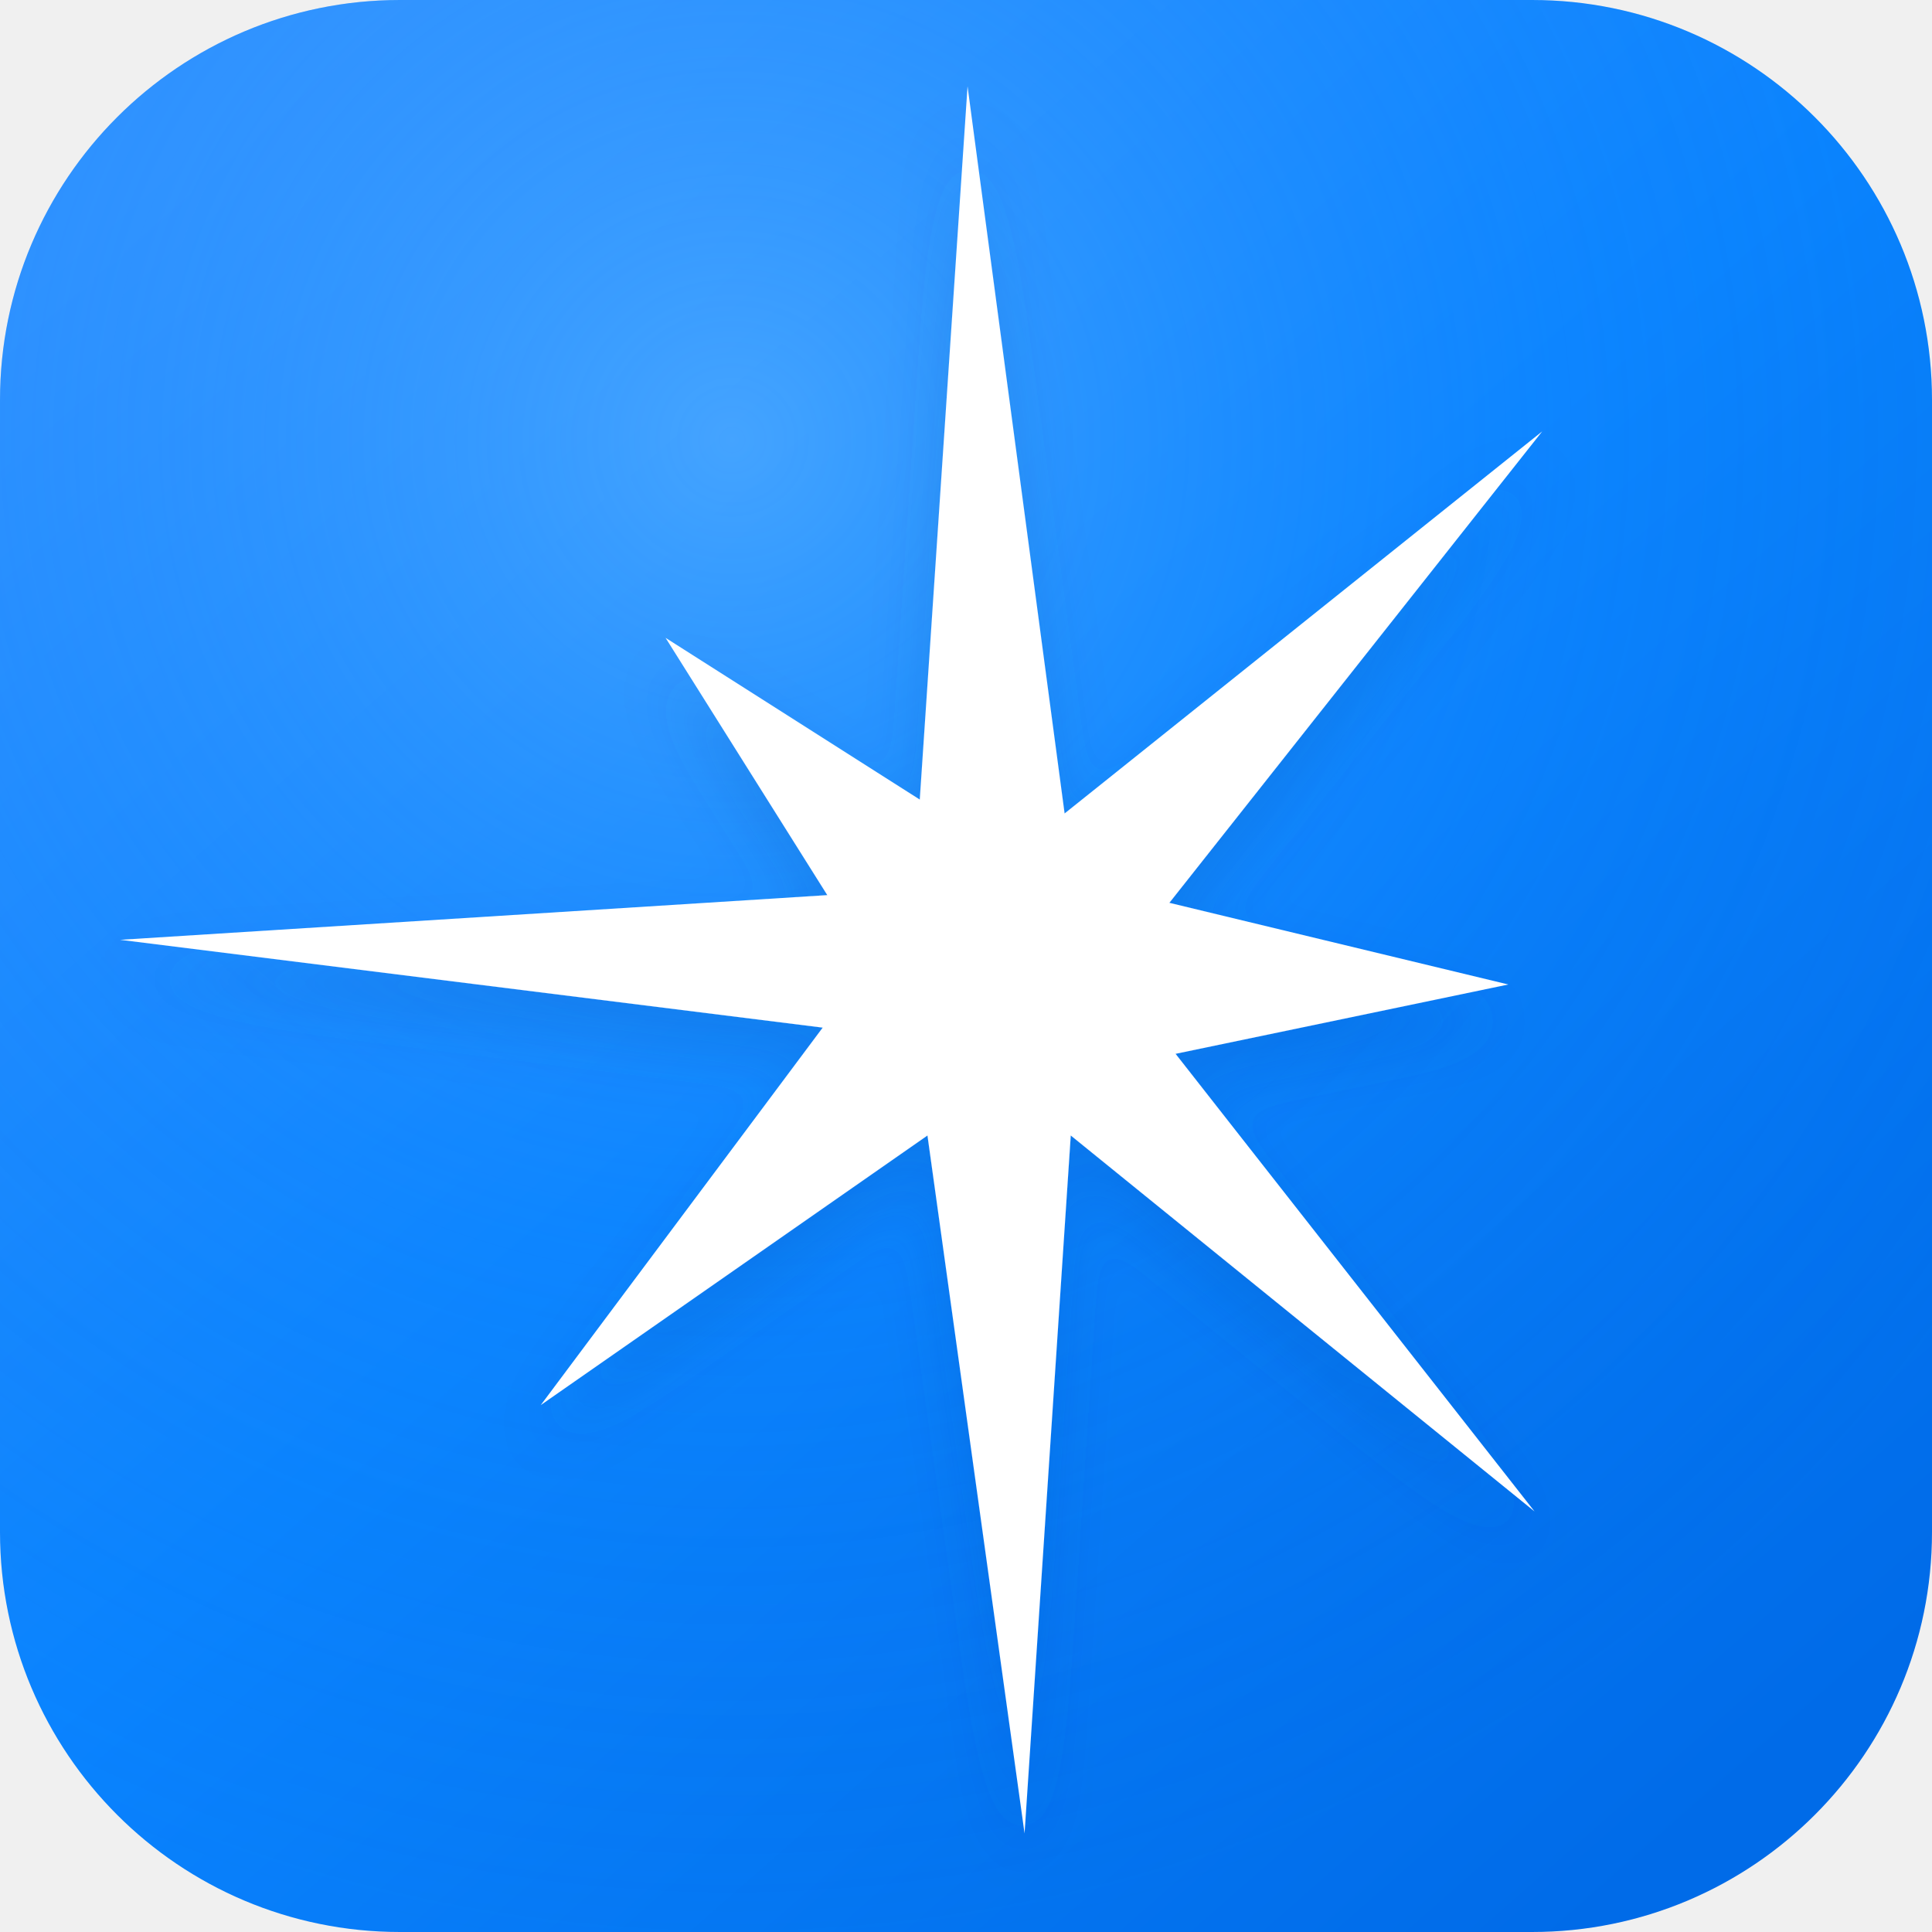
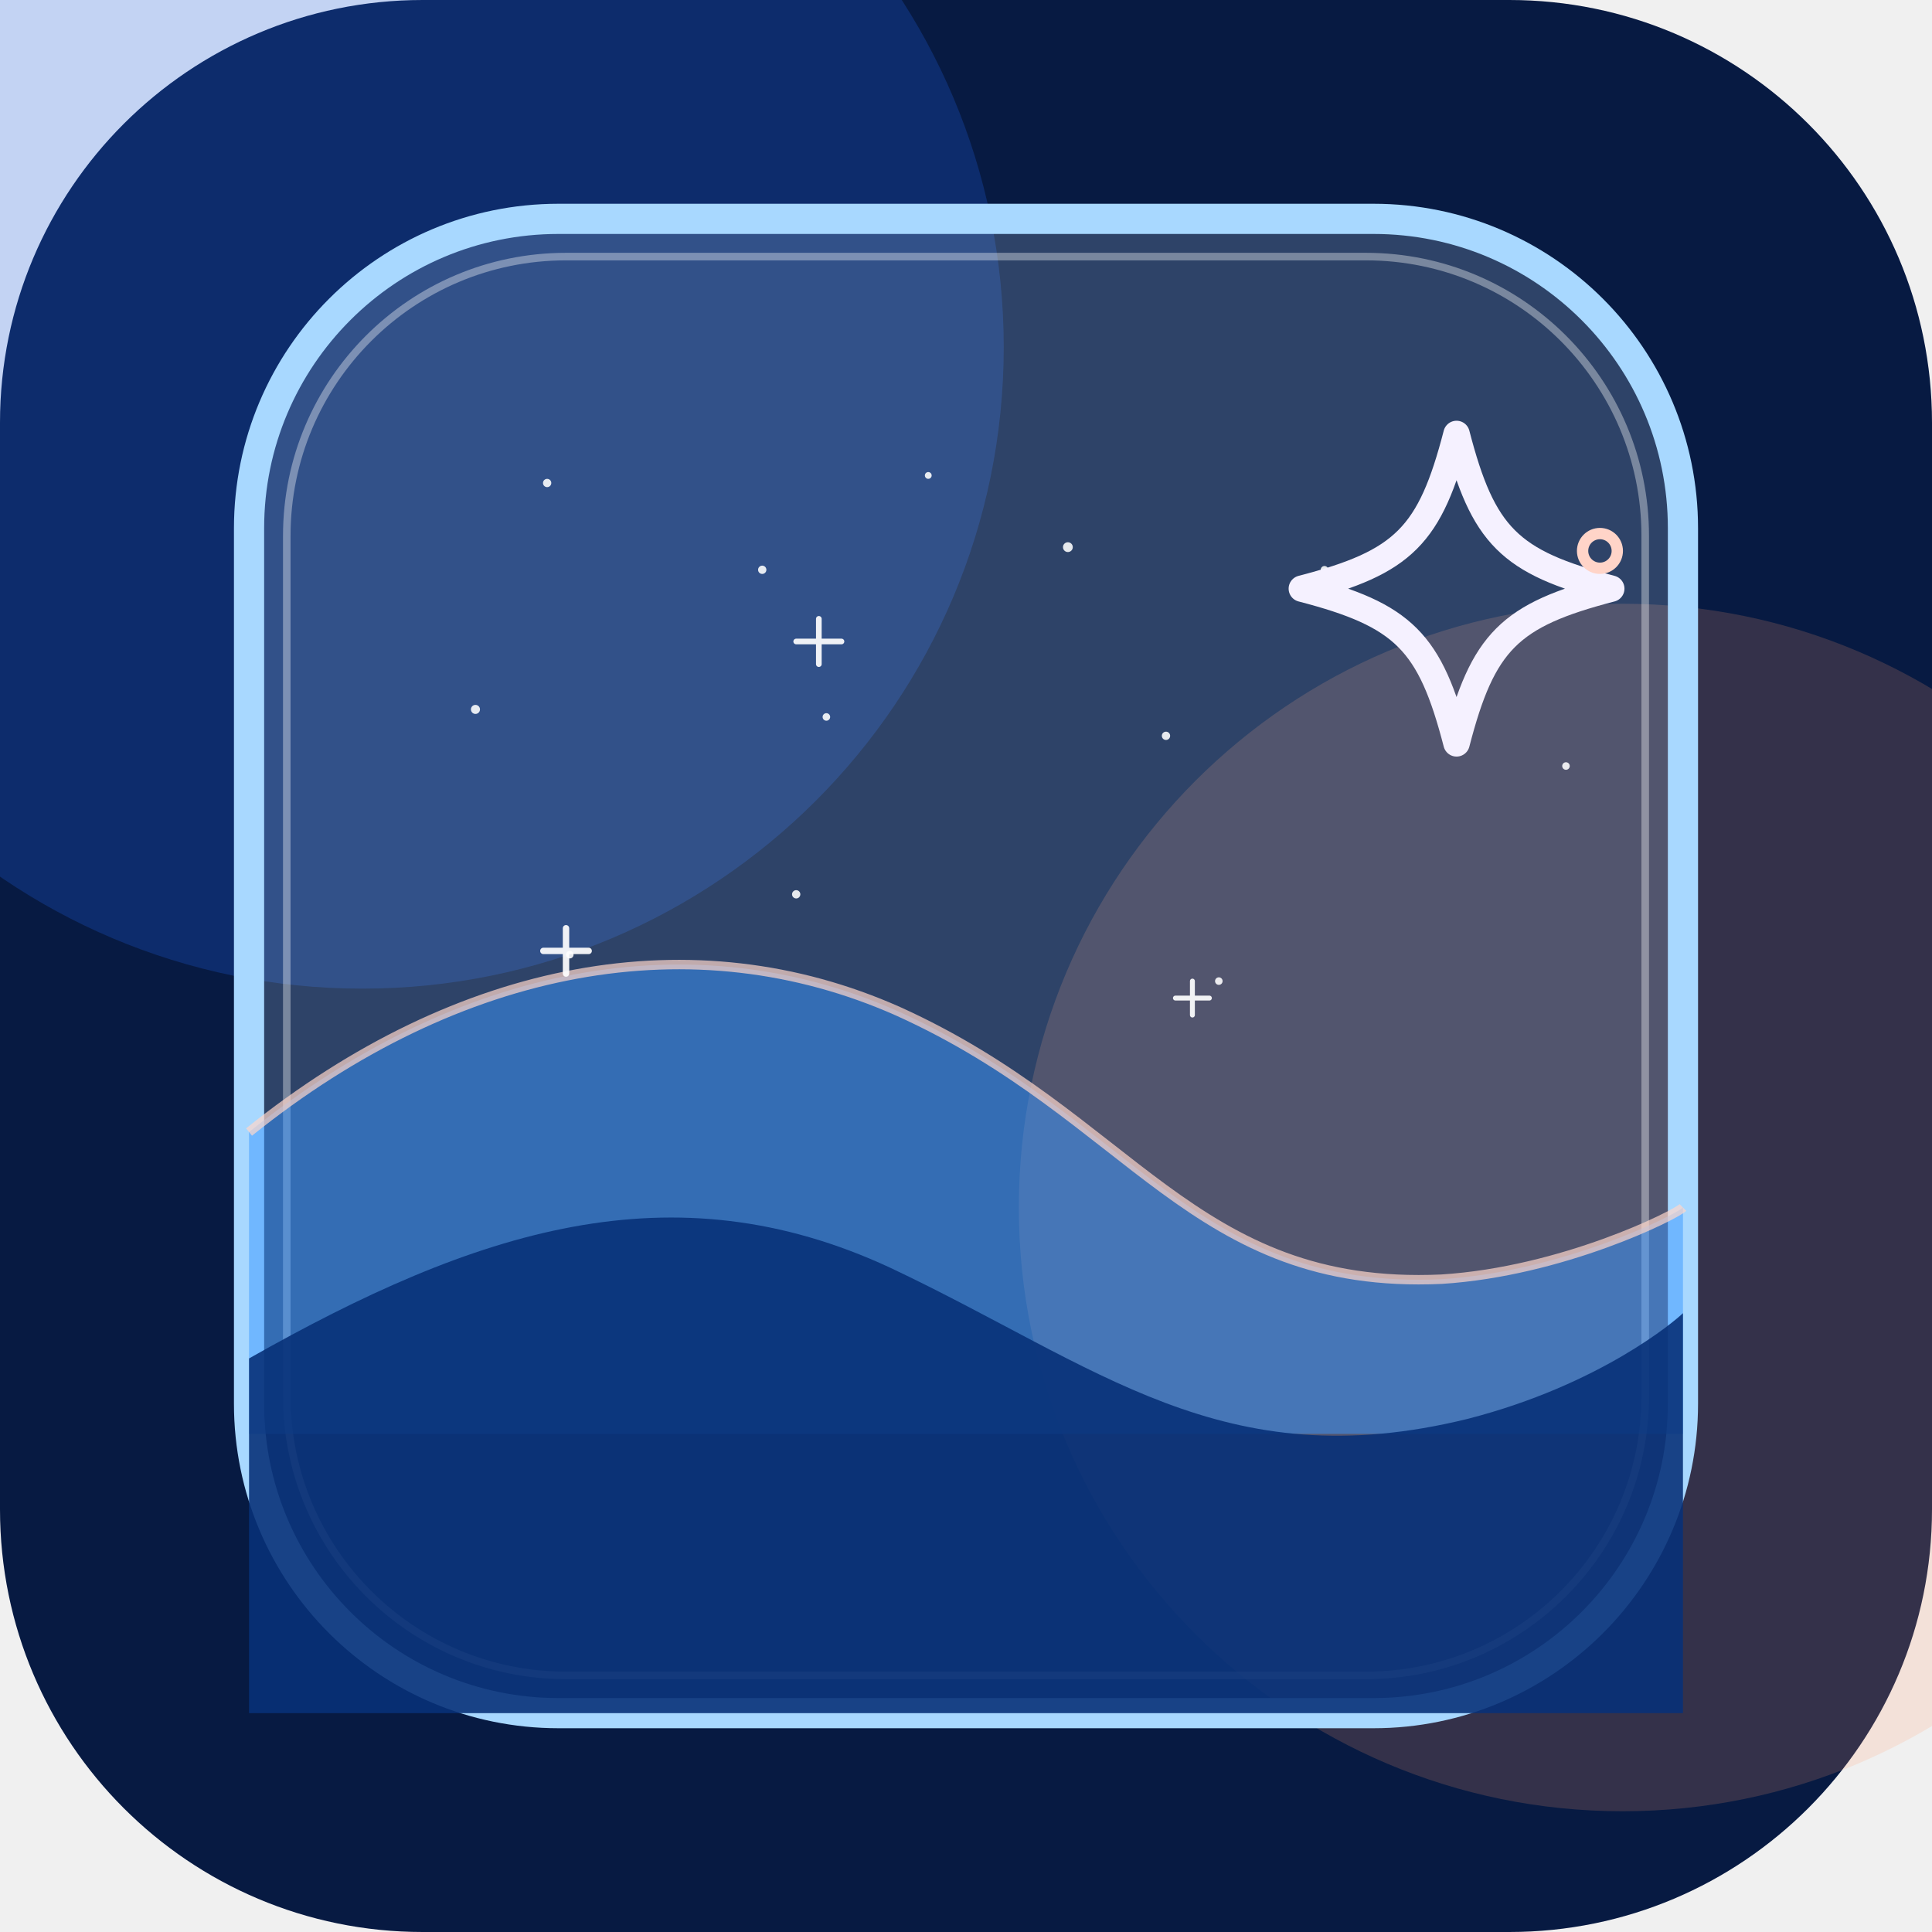
<svg xmlns="http://www.w3.org/2000/svg" viewBox="0 0 512 512" role="img" aria-label="AI助手图标">
  <defs>
-     <linearGradient id="bg" x1="58" y1="30" x2="454" y2="482" gradientUnits="userSpaceOnUse">
-       <stop offset="0" stop-color="#2F91FF" />
-       <stop offset="0.48" stop-color="#0A84FF" />
-       <stop offset="1" stop-color="#006BE8" />
+     <linearGradient id="bg" x1="0" y1="0" x2="512" y2="512">
+       <stop offset="0" stop-color="#071A42" />
+       <stop offset="0.55" stop-color="#071130" />
+       <stop offset="1" stop-color="#101743" />
    </linearGradient>
-     <radialGradient id="glow" cx="38%" cy="23%" r="78%">
-       <stop offset="0" stop-color="#76C3FF" stop-opacity="0.45" />
-       <stop offset="0.55" stop-color="#1C8CFF" stop-opacity="0.14" />
-       <stop offset="1" stop-color="#005DCE" stop-opacity="0" />
-     </radialGradient>
-     <filter id="starShadow" x="-16%" y="-16%" width="132%" height="132%">
-       <feDropShadow dx="0" dy="10" stdDeviation="8" flood-color="#0052B8" flood-opacity="0.20" />
-     </filter>
+     <linearGradient id="rim" x1="70" y1="70" x2="442" y2="442">
+       <stop offset="0" stop-color="#A8D8FF" />
+       <stop offset="0.45" stop-color="#78A9FF" />
+       <stop offset="0.72" stop-color="#B59DFF" />
+       <stop offset="1" stop-color="#FFB18D" />
+     </linearGradient>
+     <linearGradient id="glass" x1="86" y1="72" x2="426" y2="438">
+       <stop offset="0" stop-color="#C8E8FF" stop-opacity="0.20" />
+       <stop offset="0.55" stop-color="#4563BD" stop-opacity="0.10" />
+       <stop offset="1" stop-color="#FFB0A8" stop-opacity="0.22" />
+     </linearGradient>
+     <linearGradient id="wave" x1="70" y1="294" x2="444" y2="344">
+       <stop offset="0" stop-color="#3A96FF" stop-opacity="0.55" />
+       <stop offset="0.55" stop-color="#756DE1" stop-opacity="0.45" />
+       <stop offset="1" stop-color="#FFA06D" stop-opacity="0.85" />
+     </linearGradient>
+     <linearGradient id="wave2" x1="70" y1="350" x2="444" y2="432">
+       <stop offset="0" stop-color="#063078" stop-opacity="0.95" />
+       <stop offset="0.62" stop-color="#2A3379" stop-opacity="0.68" />
+       <stop offset="1" stop-color="#CA7896" stop-opacity="0.58" />
+     </linearGradient>
+     <linearGradient id="spark" x1="352" y1="118" x2="426" y2="194">
+       <stop offset="0" stop-color="#F5F1FF" />
+       <stop offset="0.55" stop-color="#FF9DE0" />
+       <stop offset="1" stop-color="#FFC17C" />
+     </linearGradient>
  </defs>
-   <rect width="512" height="512" rx="106" fill="url(#bg)" />
-   <rect width="512" height="512" rx="106" fill="url(#glow)" />
-   <path filter="url(#starShadow)" fill="#FFFFFF" d="M256.41 22.86 L243.75 211.9 L176.38 169.03 L219.25 237.22 L31.85 249.06 L218.03 272.33 L143.31 372.36 L245.79 300.91 L271.52 485.87 L283.76 300.91 L406.66 400.54 L311.53 279.27 L399.72 260.9 L309.89 239.26 L408.7 114.32 L282.13 215.58 Z" />
+   <rect width="512" height="512" rx="112" fill="url(#bg)" />
+   <circle cx="96" cy="92" r="170" fill="#236CFF" opacity="0.22" />
+   <circle cx="430" cy="320" r="160" fill="#FF9D70" opacity="0.18" />
+   <rect x="66" y="58" width="380" height="396" rx="82" fill="url(#glass)" stroke="url(#rim)" stroke-width="8" />
+   <rect x="76" y="68" width="360" height="376" rx="74" fill="none" stroke="#FFFFFF" stroke-width="2" opacity="0.36" />
+   <path d="M66 300 C122 255 184 244 238 268 C300 296 316 342 382 339 C414 337 444 322 446 320 L446 380 L66 380 Z" fill="url(#wave)" opacity="0.92" />
+   <path d="M66 360 C126 326 178 309 236 336 C291 362 324 392 389 376 C424 367 444 350 446 348 L446 454 L66 454 Z" fill="url(#wave2)" opacity="0.94" />
+   <path d="M66 300 C122 255 184 244 238 268 C300 296 316 342 382 339 C414 337 444 322 446 320" fill="none" stroke="#FFD7CB" stroke-width="2.5" opacity="0.70" />
+   <g fill="#FFFFFF" opacity="0.88">
+     <circle cx="145" cy="128" r="1.1" />
+     <circle cx="202" cy="151" r="1.1" />
+     <circle cx="246" cy="126" r=".9" />
+     <circle cx="283" cy="145" r="1.3" />
+     <circle cx="351" cy="151" r="1.0" />
+     <circle cx="126" cy="188" r="1.2" />
+     <circle cx="219" cy="190" r="1.0" />
+     <circle cx="309" cy="195" r="1.1" />
+     <circle cx="415" cy="203" r="1.0" />
+     <circle cx="151" cy="253" r="1.0" />
+     <circle cx="211" cy="237" r="1.1" />
+     <circle cx="323" cy="260" r="1.0" />
+   </g>
+   <g stroke="#FFFFFF" stroke-linecap="round" opacity="0.92">
+     <path d="M217 164v12M211 170h12" stroke-width="1.5" />
+     <path d="M150 246v12M144 252h12" stroke-width="1.7" />
+     <path d="M316 260v9M311.5 264.5h9" stroke-width="1.3" />
+   </g>
+   <path d="M386 115 C393 142 400 149 427 156 C400 163 393 170 386 197 C379 170 372 163 345 156 C372 149 379 142 386 115 Z" fill="none" stroke="url(#spark)" stroke-width="7" stroke-linejoin="round" />
+   <circle cx="424" cy="146" r="4.6" fill="none" stroke="#FFD4C8" stroke-width="3" />
</svg>
